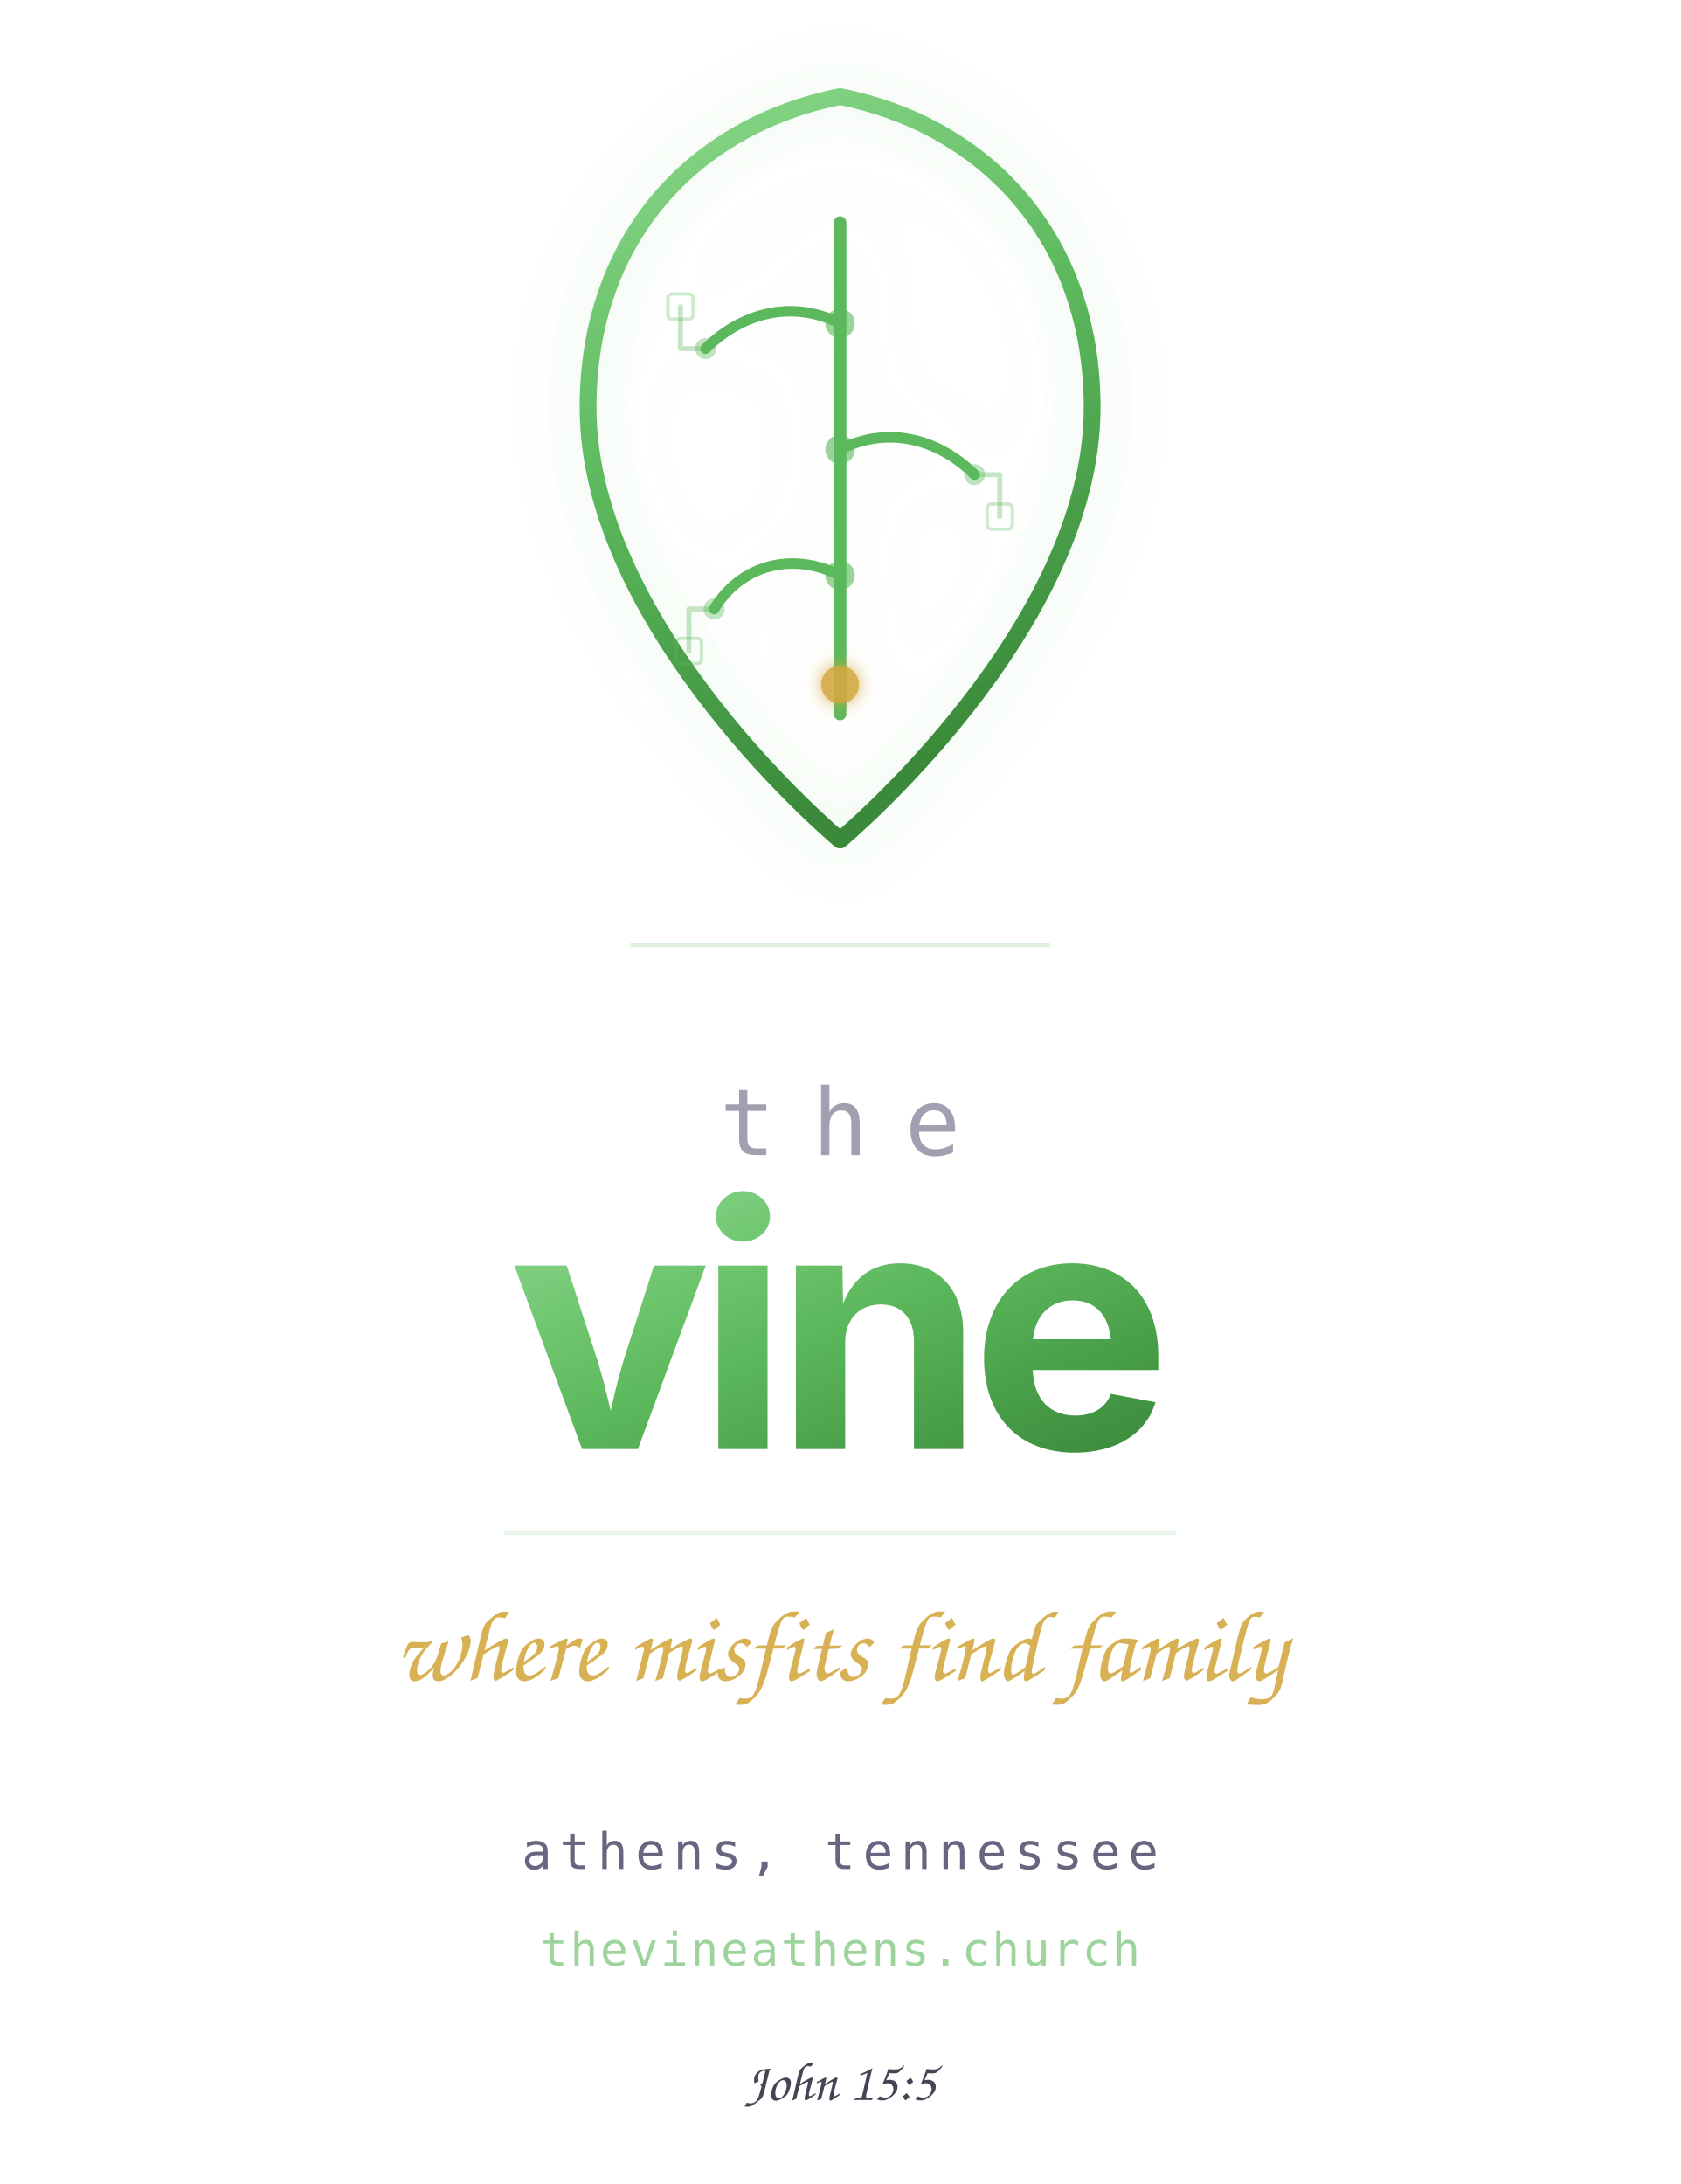
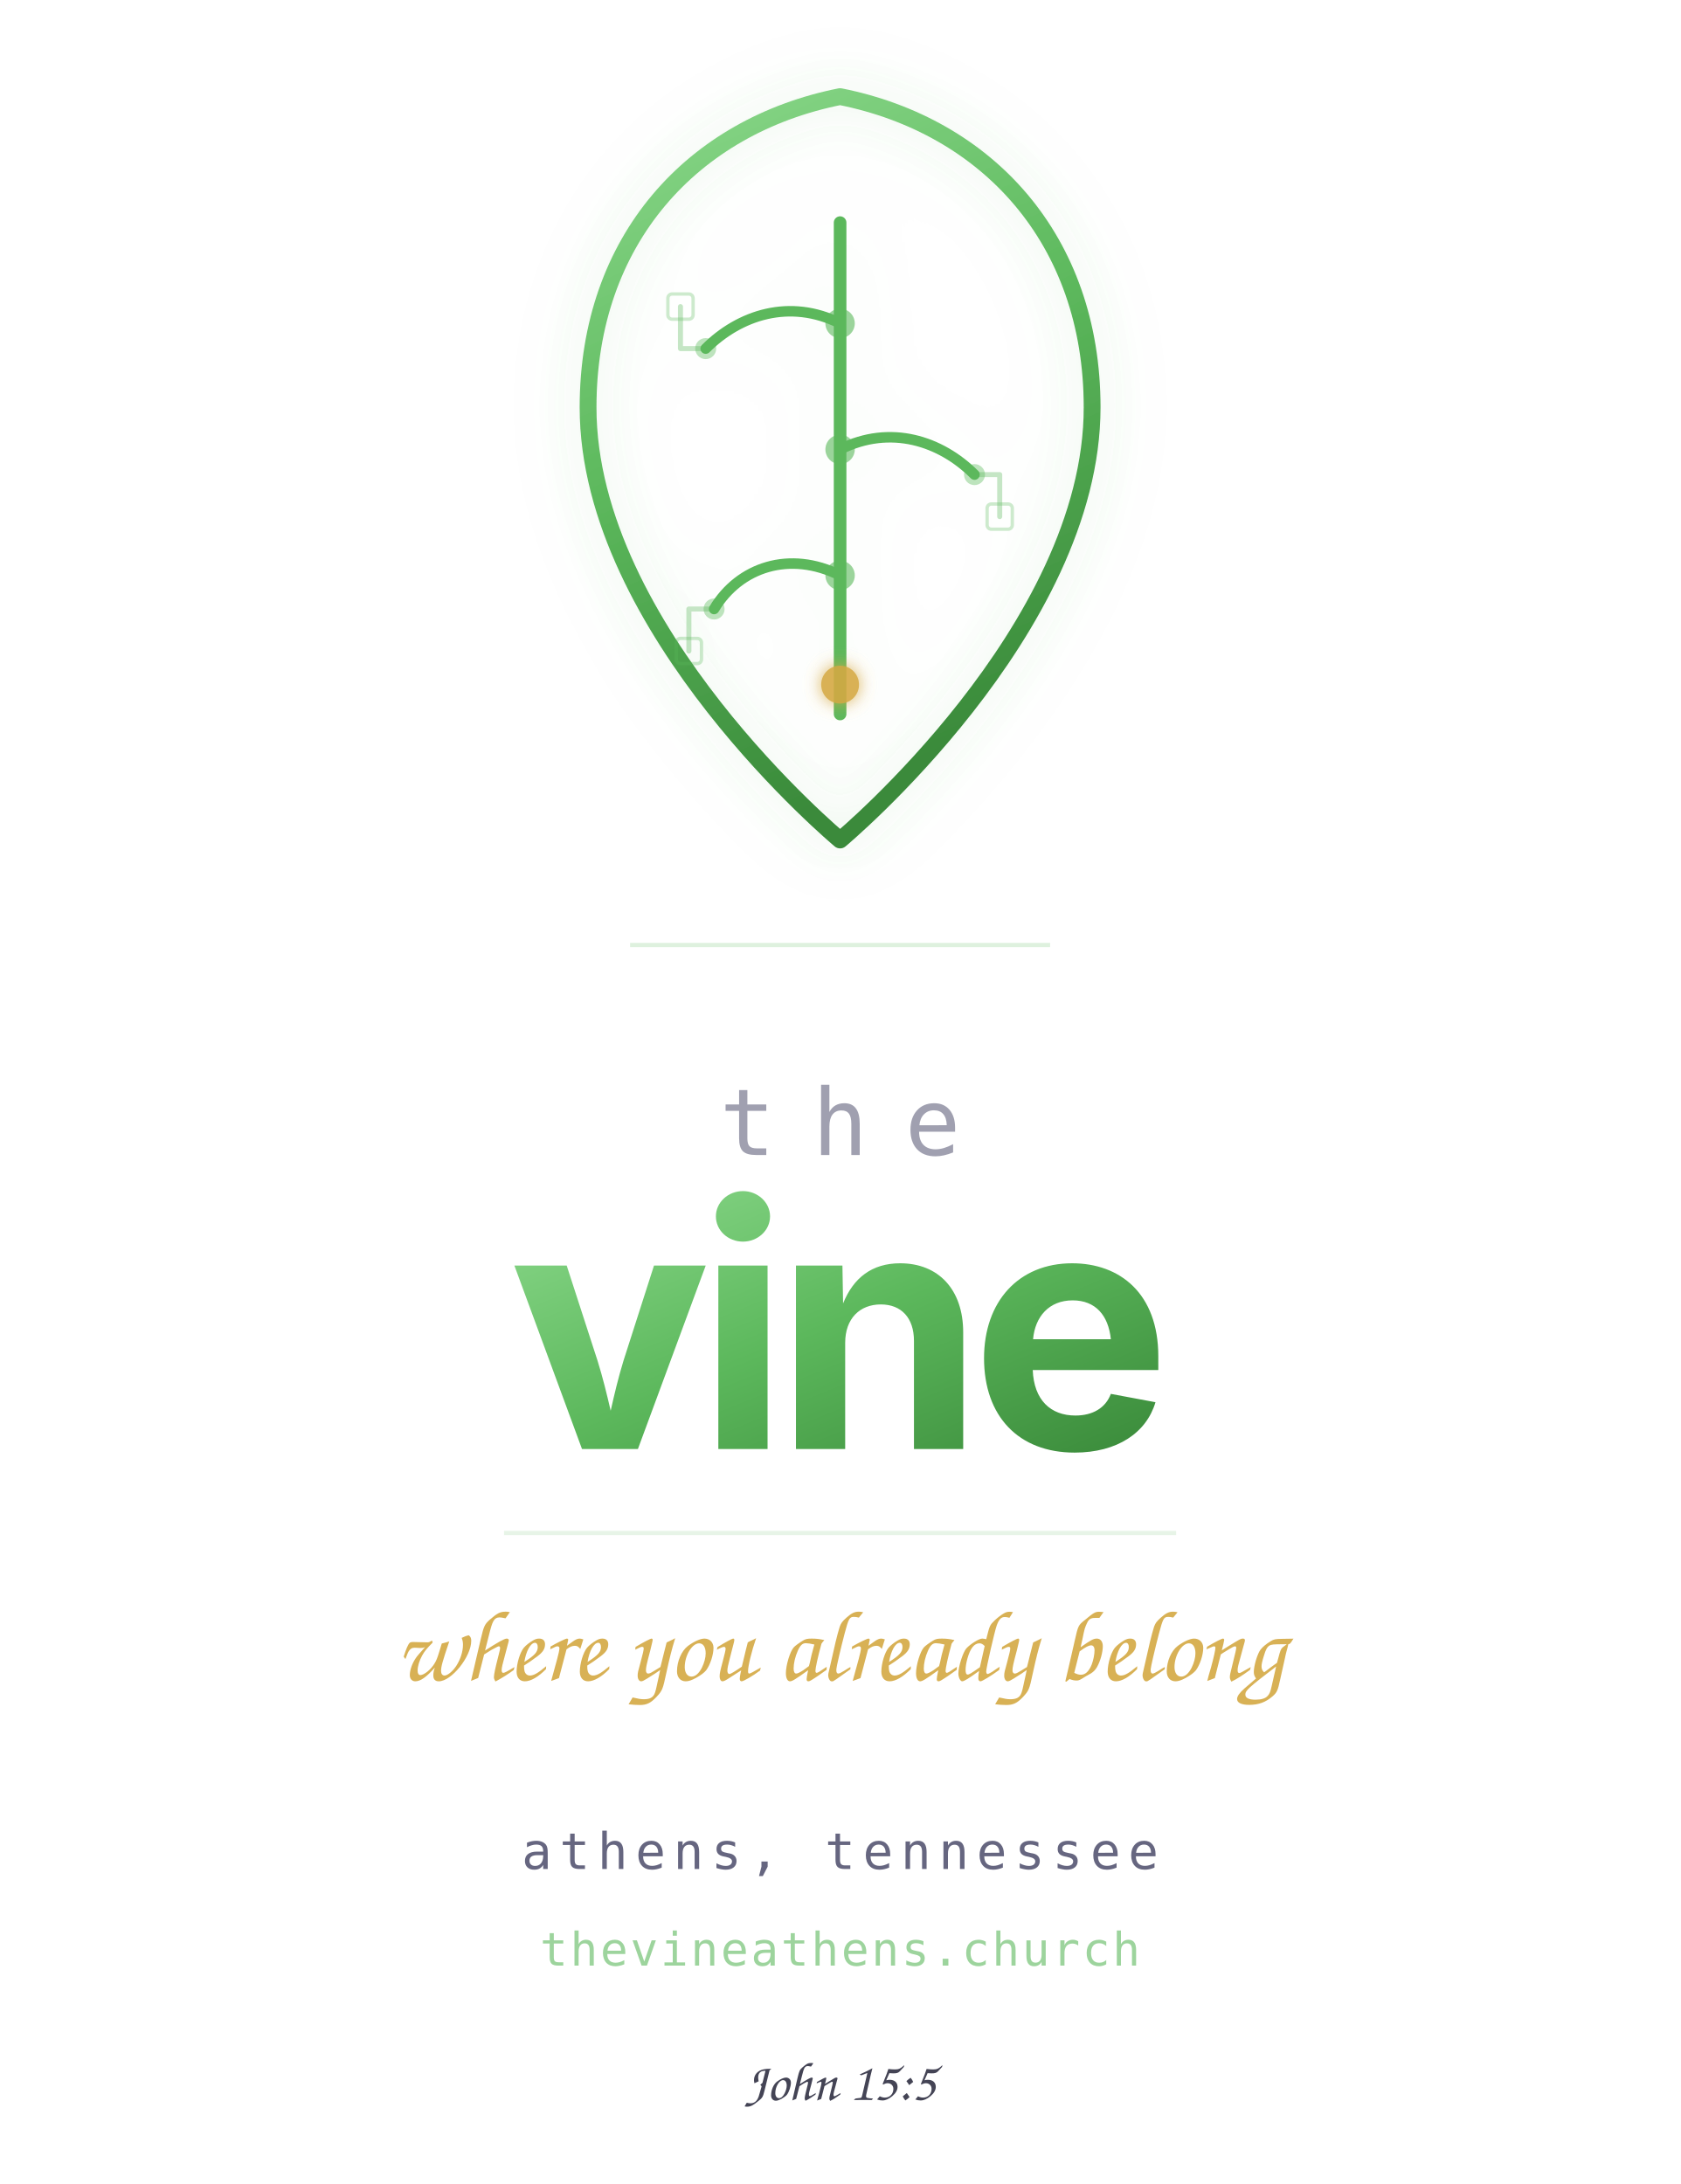
<svg xmlns="http://www.w3.org/2000/svg" viewBox="0 0 400 520" width="400" height="520">
  <defs>
    <linearGradient id="s-leaf-stroke" x1="0" y1="0" x2="0.3" y2="1">
      <stop offset="0%" stop-color="#8cd98c" />
      <stop offset="50%" stop-color="#5cb85c" />
      <stop offset="100%" stop-color="#3a8a3a" />
    </linearGradient>
    <linearGradient id="s-title-grad" x1="0" y1="0" x2="1" y2="1">
      <stop offset="0%" stop-color="#8cd98c" />
      <stop offset="50%" stop-color="#5cb85c" />
      <stop offset="100%" stop-color="#3a8a3a" />
    </linearGradient>
    <filter id="s-amber-glow" x="-50%" y="-50%" width="200%" height="200%">
      <feGaussianBlur in="SourceGraphic" stdDeviation="2" result="blur" />
      <feMerge>
        <feMergeNode in="blur" />
        <feMergeNode in="SourceGraphic" />
      </feMerge>
    </filter>
    <filter id="s-leaf-glow" x="-20%" y="-20%" width="140%" height="140%">
      <feGaussianBlur in="SourceAlpha" stdDeviation="5" result="blur" />
      <feFlood flood-color="#5cb85c" flood-opacity="0.12" />
      <feComposite in2="blur" operator="in" result="glow" />
      <feMerge>
        <feMergeNode in="glow" />
        <feMergeNode in="SourceGraphic" />
      </feMerge>
    </filter>
    <filter id="s-icon-glow" x="-30%" y="-30%" width="160%" height="160%">
      <feGaussianBlur in="SourceAlpha" stdDeviation="10" result="blur" />
      <feFlood flood-color="#5cb85c" flood-opacity="0.06" />
      <feComposite in2="blur" operator="in" result="glow" />
      <feMerge>
        <feMergeNode in="glow" />
        <feMergeNode in="SourceGraphic" />
      </feMerge>
    </filter>
  </defs>
  <g transform="translate(100, 15) scale(1.0)" filter="url(#s-icon-glow)">
    <path d="M100 185           C100 185  40 135  40 82           C40 42  65 15  100 8           C135 15  160 42  160 82           C160 135  100 185  100 185Z" fill="none" stroke="url(#s-leaf-stroke)" stroke-width="4" stroke-linejoin="round" filter="url(#s-leaf-glow)" />
    <line x1="100" y1="38" x2="100" y2="155" stroke="#5cb85c" stroke-width="3" stroke-linecap="round" />
    <path d="M100 62  C88 56  76 60  68 68" fill="none" stroke="#5cb85c" stroke-width="2.5" stroke-linecap="round" />
    <path d="M100 92  C112 86  124 90  132 98" fill="none" stroke="#5cb85c" stroke-width="2.5" stroke-linecap="round" />
    <path d="M100 122  C88 116  76 120  70 130" fill="none" stroke="#5cb85c" stroke-width="2.5" stroke-linecap="round" />
    <path d="M68 68  L62 68  L62 58" fill="none" stroke="#5cb85c" stroke-width="1.2" stroke-linecap="round" stroke-linejoin="round" opacity="0.35" />
    <path d="M132 98  L138 98  L138 108" fill="none" stroke="#5cb85c" stroke-width="1.2" stroke-linecap="round" stroke-linejoin="round" opacity="0.35" />
    <path d="M70 130  L64 130  L64 140" fill="none" stroke="#5cb85c" stroke-width="1.2" stroke-linecap="round" stroke-linejoin="round" opacity="0.35" />
    <circle cx="100" cy="62" r="3.5" fill="#5cb85c" opacity="0.6" />
    <circle cx="100" cy="92" r="3.5" fill="#5cb85c" opacity="0.6" />
    <circle cx="100" cy="122" r="3.5" fill="#5cb85c" opacity="0.6" />
    <circle cx="68" cy="68" r="2.5" fill="#5cb85c" opacity="0.4" />
    <circle cx="132" cy="98" r="2.5" fill="#5cb85c" opacity="0.4" />
    <circle cx="70" cy="130" r="2.5" fill="#5cb85c" opacity="0.4" />
    <rect x="59" y="55" width="6" height="6" rx="1" fill="none" stroke="#5cb85c" stroke-width="0.8" opacity="0.3" />
    <rect x="135" y="105" width="6" height="6" rx="1" fill="none" stroke="#5cb85c" stroke-width="0.8" opacity="0.3" />
    <rect x="61" y="137" width="6" height="6" rx="1" fill="none" stroke="#5cb85c" stroke-width="0.8" opacity="0.3" />
    <circle cx="100" cy="148" r="4.5" fill="#d4a843" filter="url(#s-amber-glow)" opacity="0.9" />
  </g>
  <line x1="150" y1="225" x2="250" y2="225" stroke="#5cb85c" stroke-width="1" opacity="0.2" />
  <text x="200" y="275" text-anchor="middle" font-family="'JetBrains Mono', 'Fira Code', 'Cascadia Code', monospace" font-size="22" font-weight="300" fill="#a0a0b0" letter-spacing="0.4em">the</text>
  <text x="200" y="345" text-anchor="middle" font-family="'Space Grotesk', -apple-system, BlinkMacSystemFont, sans-serif" font-size="80" font-weight="700" fill="url(#s-title-grad)" letter-spacing="-0.04em">vine</text>
  <line x1="120" y1="365" x2="280" y2="365" stroke="#5cb85c" stroke-width="1" opacity="0.15" />
-   <text x="200" y="400" text-anchor="middle" font-family="'Caveat', cursive" font-size="24" font-weight="400" fill="#d4a843" opacity="0.9">where misfits find family</text>
+   <text x="200" y="400" text-anchor="middle" font-family="'Caveat', cursive" font-size="24" font-weight="400" fill="#d4a843" opacity="0.9">where you already belong</text>
  <text x="200" y="445" text-anchor="middle" font-family="'JetBrains Mono', monospace" font-size="12" font-weight="400" fill="#666680" letter-spacing="0.15em">athens, tennessee</text>
  <text x="200" y="468" text-anchor="middle" font-family="'JetBrains Mono', monospace" font-size="11" font-weight="400" fill="#5cb85c" opacity="0.6" letter-spacing="0.05em">thevineathens.church</text>
  <text x="200" y="500" text-anchor="middle" font-family="'Caveat', cursive" font-size="13" font-weight="400" fill="#444455">John 15:5</text>
</svg>
